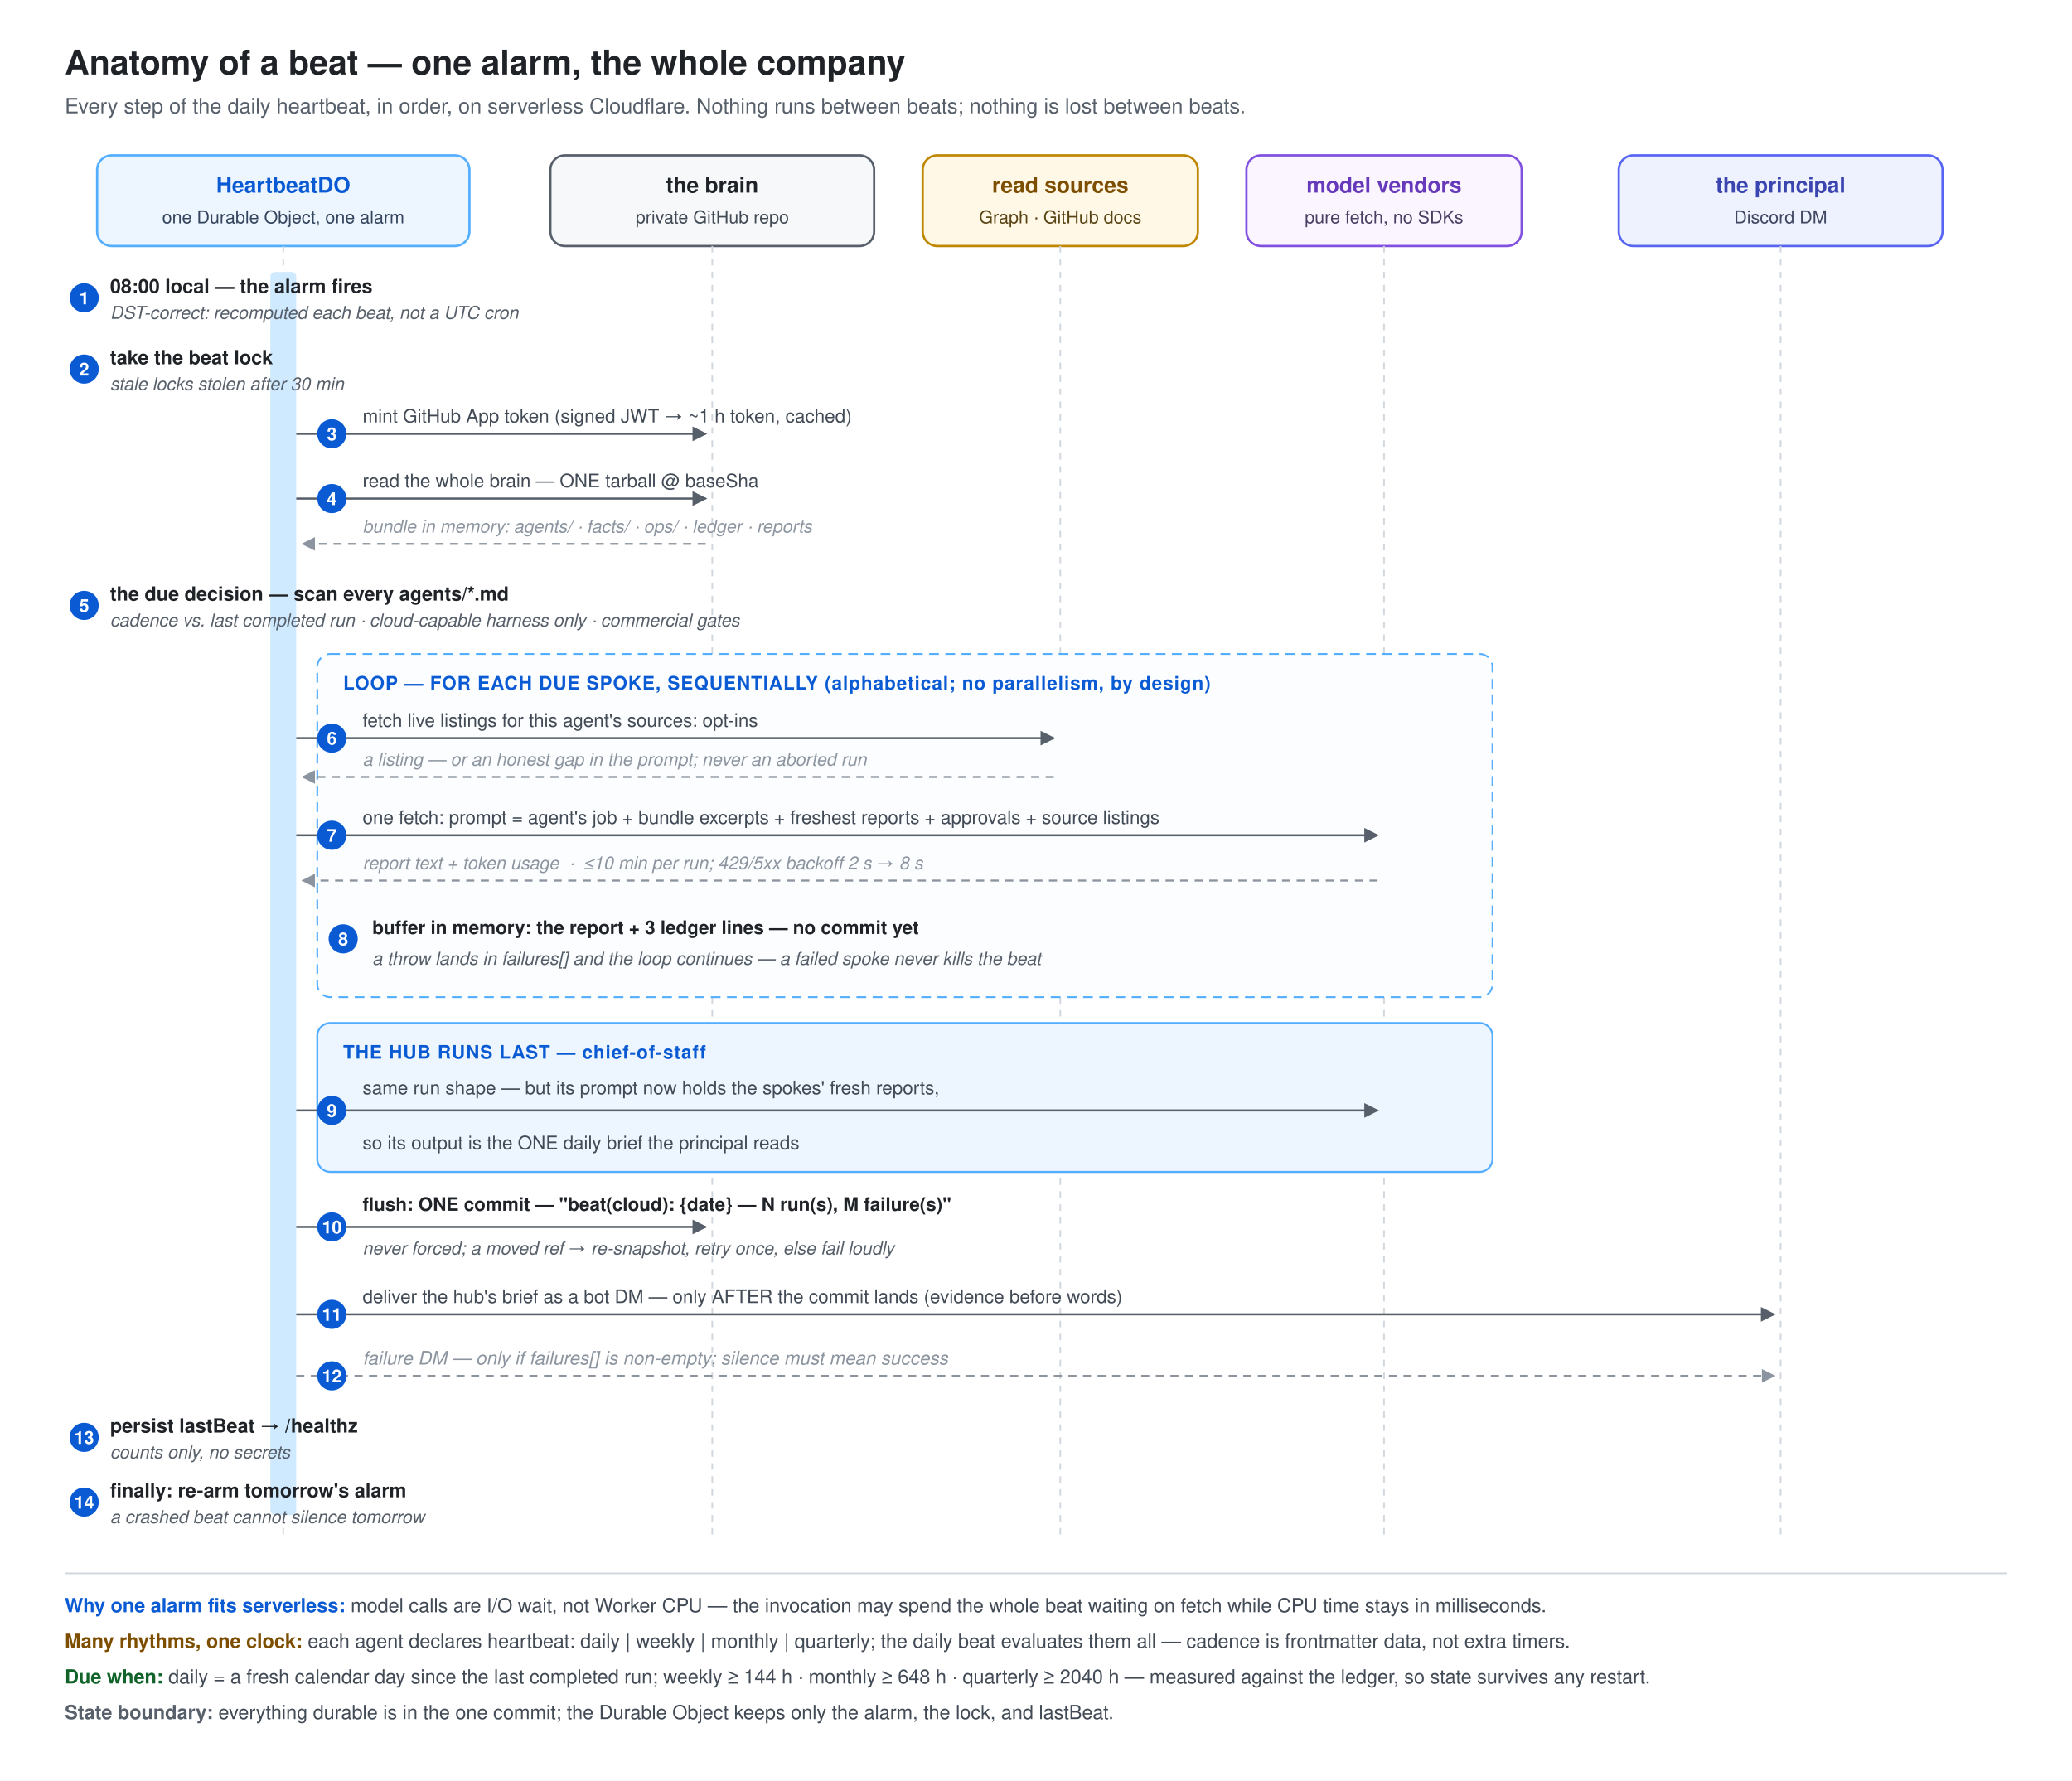
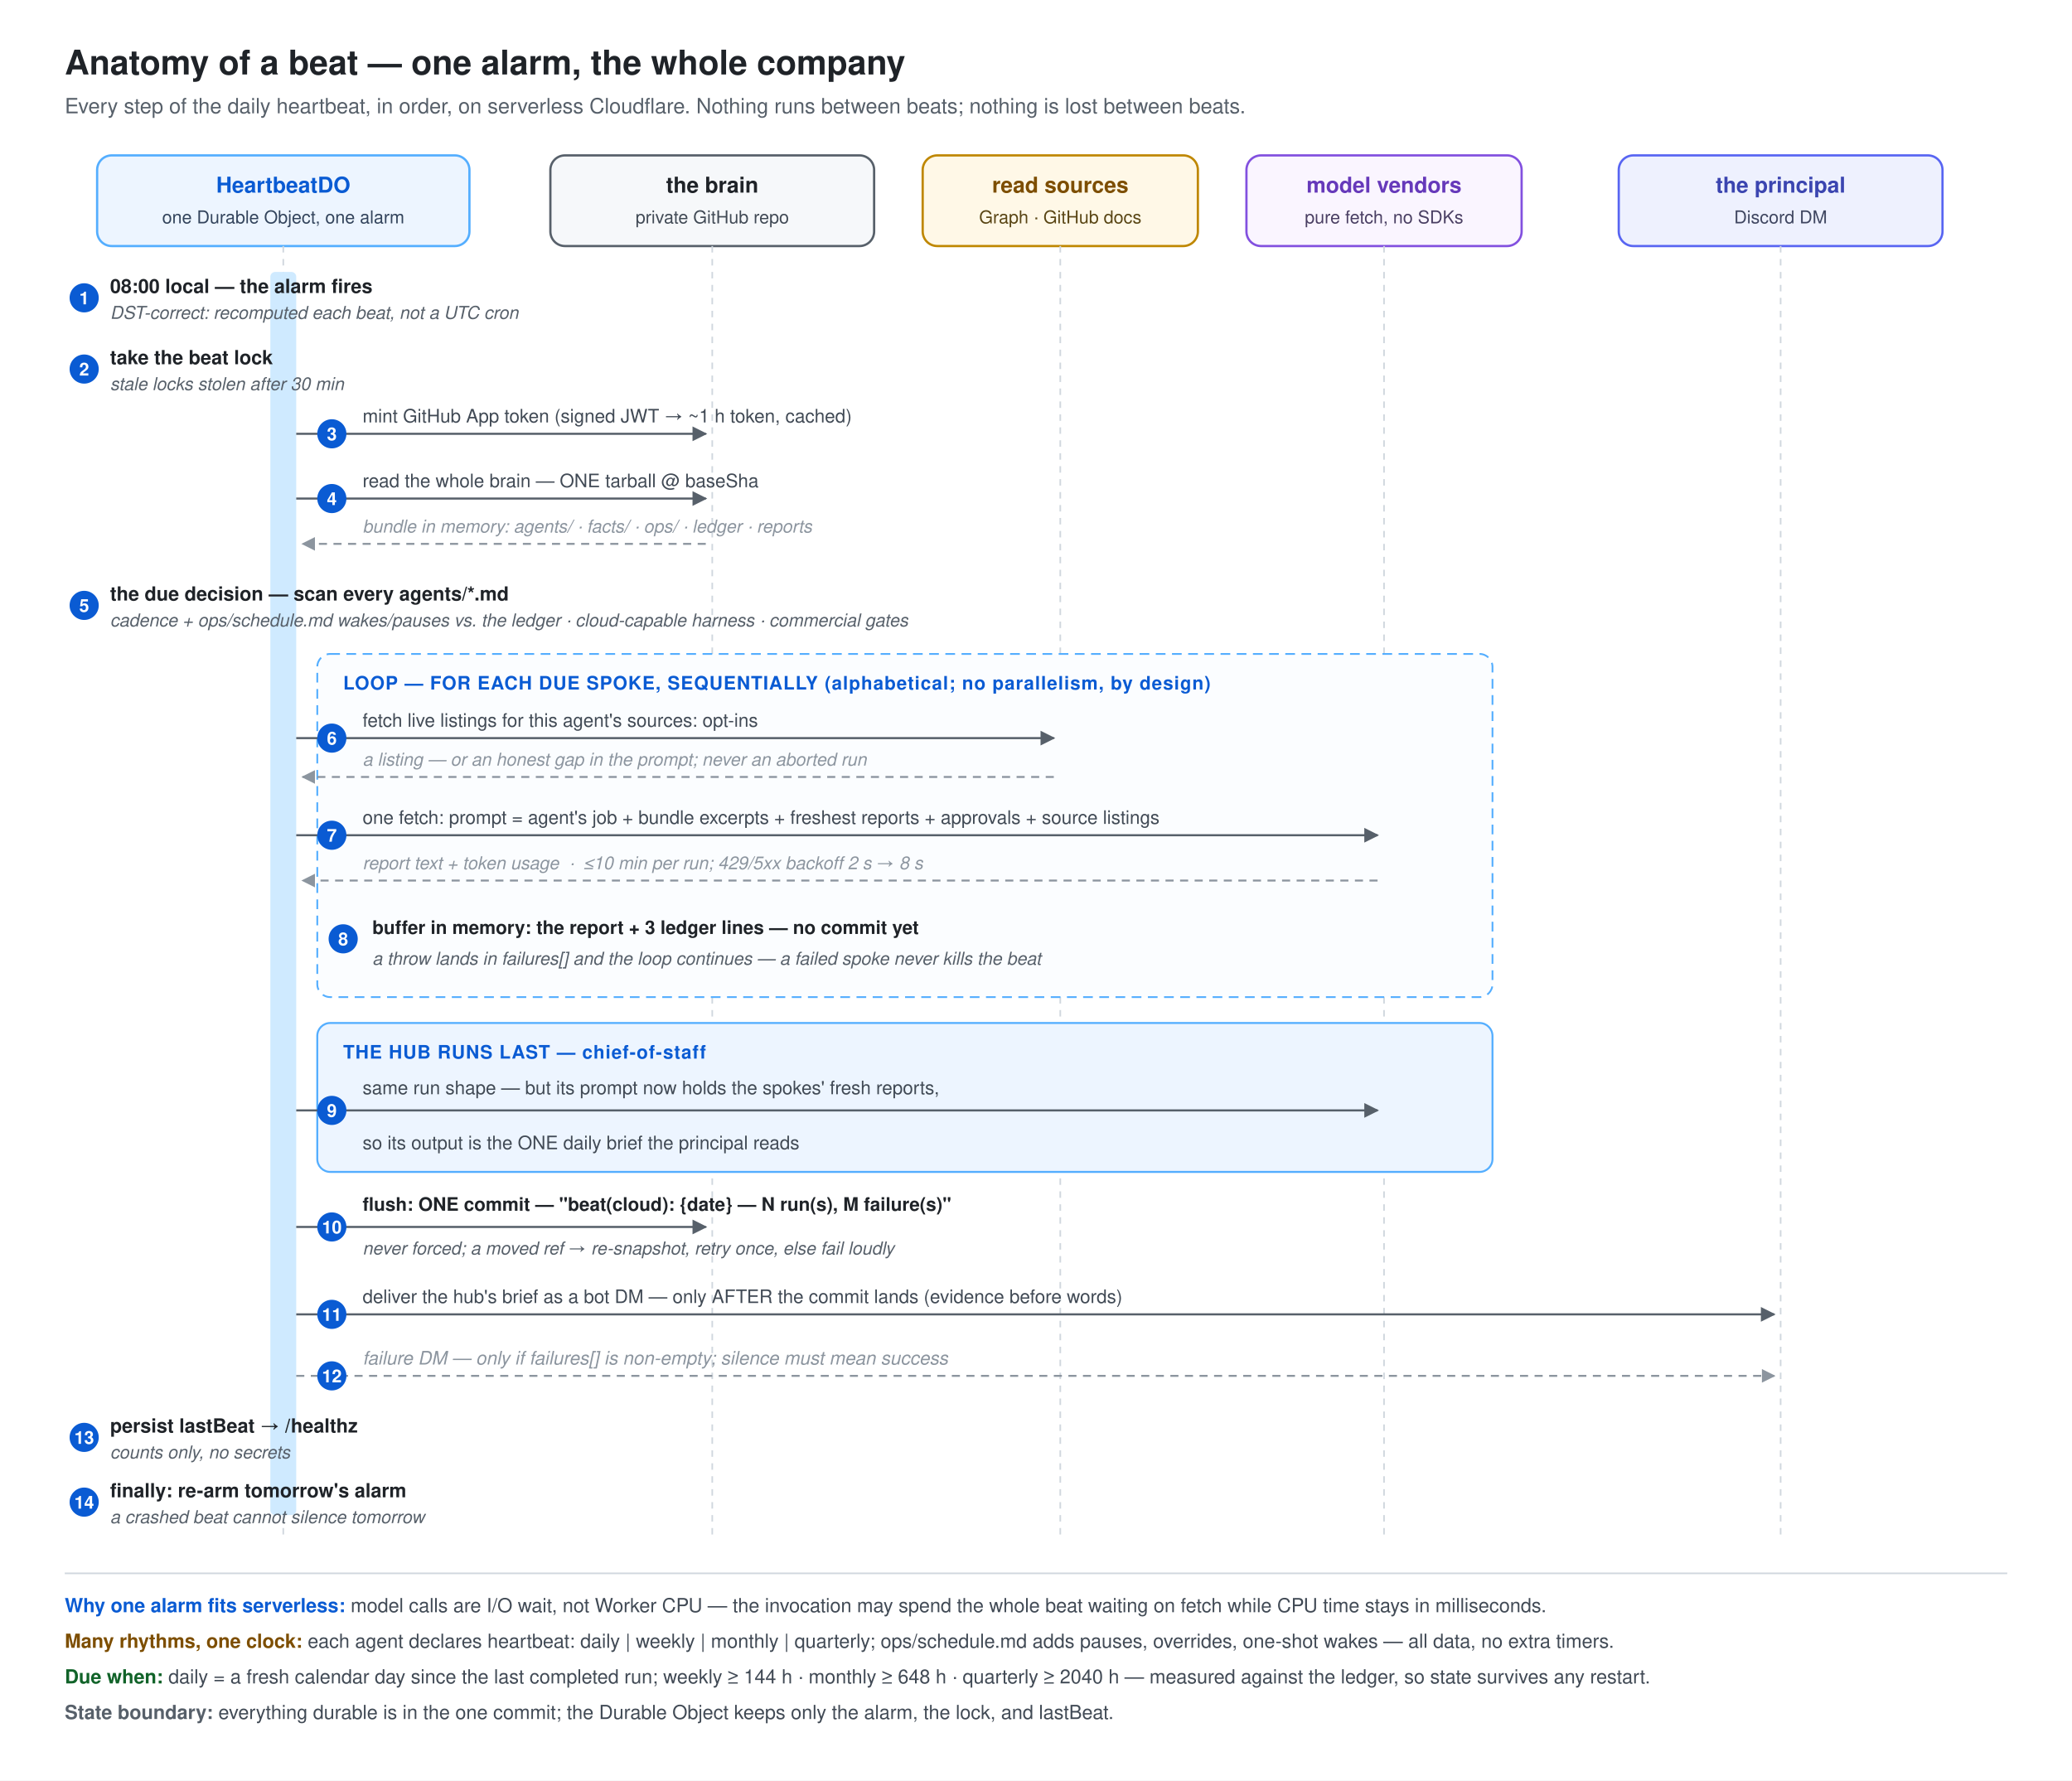
<svg xmlns="http://www.w3.org/2000/svg" viewBox="0 0 1280 1100" font-family="ui-sans-serif, -apple-system, 'Segoe UI', Helvetica, Arial, sans-serif">
  <defs>
    <marker id="hs-ar" viewBox="0 0 10 10" refX="9" refY="5" markerWidth="7" markerHeight="7" orient="auto-start-reverse">
      <path d="M 0 0 L 10 5 L 0 10 z" fill="#57606a" />
    </marker>
    <marker id="hs-ar-d" viewBox="0 0 10 10" refX="9" refY="5" markerWidth="7" markerHeight="7" orient="auto-start-reverse">
      <path d="M 0 0 L 10 5 L 0 10 z" fill="#8c959f" />
    </marker>
  </defs>
  <rect x="0" y="0" width="1280" height="1100" fill="#ffffff" />
  <text x="40" y="46" font-size="21" font-weight="700" fill="#1f2328">Anatomy of a beat — one alarm, the whole company</text>
  <text x="40" y="70" font-size="13" fill="#57606a">Every step of the daily heartbeat, in order, on serverless Cloudflare. Nothing runs between beats; nothing is lost between beats.</text>
  <rect x="60" y="96" width="230" height="56" rx="9" fill="#edf5ff" stroke="#54aeff" stroke-width="1.4" />
  <text x="175" y="119" font-size="13.5" font-weight="700" fill="#0a5bd3" text-anchor="middle">HeartbeatDO</text>
  <text x="175" y="138" font-size="11" fill="#33445c" text-anchor="middle">one Durable Object, one alarm</text>
  <rect x="340" y="96" width="200" height="56" rx="9" fill="#f6f8fa" stroke="#57606a" stroke-width="1.4" />
  <text x="440" y="119" font-size="13.5" font-weight="700" fill="#1f2328" text-anchor="middle">the brain</text>
  <text x="440" y="138" font-size="11" fill="#414a55" text-anchor="middle">private GitHub repo</text>
  <rect x="570" y="96" width="170" height="56" rx="9" fill="#fff8e7" stroke="#bf8700" stroke-width="1.4" />
  <text x="655" y="119" font-size="13.5" font-weight="700" fill="#7d4e00" text-anchor="middle">read sources</text>
  <text x="655" y="138" font-size="11" fill="#594514" text-anchor="middle">Graph · GitHub docs</text>
  <rect x="770" y="96" width="170" height="56" rx="9" fill="#faf5ff" stroke="#8250df" stroke-width="1.4" />
  <text x="855" y="119" font-size="13.5" font-weight="700" fill="#6639ba" text-anchor="middle">model vendors</text>
  <text x="855" y="138" font-size="11" fill="#4a3f63" text-anchor="middle">pure fetch, no SDKs</text>
  <rect x="1000" y="96" width="200" height="56" rx="9" fill="#eef1fe" stroke="#5865f2" stroke-width="1.4" />
  <text x="1100" y="119" font-size="13.5" font-weight="700" fill="#3b45b0" text-anchor="middle">the principal</text>
  <text x="1100" y="138" font-size="11" fill="#3f4660" text-anchor="middle">Discord DM</text>
  <line x1="175" y1="152" x2="175" y2="948" stroke="#d0d7de" stroke-dasharray="4 4" />
  <line x1="440" y1="152" x2="440" y2="948" stroke="#d0d7de" stroke-dasharray="4 4" />
  <line x1="655" y1="152" x2="655" y2="948" stroke="#d0d7de" stroke-dasharray="4 4" />
  <line x1="855" y1="152" x2="855" y2="948" stroke="#d0d7de" stroke-dasharray="4 4" />
  <line x1="1100" y1="152" x2="1100" y2="948" stroke="#d0d7de" stroke-dasharray="4 4" />
  <rect x="196" y="404" width="726" height="212" rx="8" fill="#fbfdff" stroke="#54aeff" stroke-width="1.1" stroke-dasharray="6 4" />
  <text x="212" y="426" font-size="11.5" font-weight="700" fill="#0a5bd3" letter-spacing="0.5">LOOP — FOR EACH DUE SPOKE, SEQUENTIALLY (alphabetical; no parallelism, by design)</text>
  <rect x="196" y="632" width="726" height="92" rx="8" fill="#edf5ff" stroke="#54aeff" stroke-width="1.2" />
  <text x="212" y="654" font-size="11.5" font-weight="700" fill="#0a5bd3" letter-spacing="0.5">THE HUB RUNS LAST — chief-of-staff</text>
  <rect x="167" y="168" width="16" height="768" rx="3" fill="#cfeaff" />
  <circle cx="52" cy="184" r="9" fill="#0a5bd3" />
  <text x="52" y="188" font-size="11" fill="#ffffff" text-anchor="middle" font-weight="700">1</text>
  <text x="68" y="181" font-size="12" font-weight="600" fill="#1f2328">08:00 local — the alarm fires</text>
  <text x="68" y="197" font-size="11" fill="#57606a" font-style="italic">DST-correct: recomputed each beat, not a UTC cron</text>
  <circle cx="52" cy="228" r="9" fill="#0a5bd3" />
  <text x="52" y="232" font-size="11" fill="#ffffff" text-anchor="middle" font-weight="700">2</text>
  <text x="68" y="225" font-size="12" font-weight="600" fill="#1f2328">take the beat lock</text>
  <text x="68" y="241" font-size="11" fill="#57606a" font-style="italic">stale locks stolen after 30 min</text>
  <path d="M 183 268 L 436 268" stroke="#57606a" stroke-width="1.3" fill="none" marker-end="url(#hs-ar)" />
  <circle cx="205" cy="268" r="9" fill="#0a5bd3" />
  <text x="205" y="272" font-size="11" fill="#ffffff" text-anchor="middle" font-weight="700">3</text>
  <text x="224" y="261" font-size="11.5" fill="#414a55">mint GitHub App token (signed JWT → ~1 h token, cached)</text>
  <path d="M 183 308 L 436 308" stroke="#57606a" stroke-width="1.3" fill="none" marker-end="url(#hs-ar)" />
  <circle cx="205" cy="308" r="9" fill="#0a5bd3" />
  <text x="205" y="312" font-size="11" fill="#ffffff" text-anchor="middle" font-weight="700">4</text>
  <text x="224" y="301" font-size="11.5" fill="#414a55">read the whole brain — ONE tarball @ baseSha</text>
  <path d="M 436 336 L 187 336" stroke="#8c959f" stroke-width="1.2" fill="none" stroke-dasharray="5 4" marker-end="url(#hs-ar-d)" />
  <text x="224" y="329" font-size="11" fill="#8c959f" font-style="italic">bundle in memory: agents/ · facts/ · ops/ · ledger · reports</text>
  <circle cx="52" cy="374" r="9" fill="#0a5bd3" />
  <text x="52" y="378" font-size="11" fill="#ffffff" text-anchor="middle" font-weight="700">5</text>
  <text x="68" y="371" font-size="12" font-weight="600" fill="#1f2328">the due decision — scan every agents/*.md</text>
-   <text x="68" y="387" font-size="11" fill="#57606a" font-style="italic">cadence vs. last completed run · cloud-capable harness only · commercial gates</text>
+   <text x="68" y="387" font-size="11" fill="#57606a" font-style="italic">cadence + ops/schedule.md wakes/pauses vs. the ledger · cloud-capable harness · commercial gates</text>
  <path d="M 183 456 L 651 456" stroke="#57606a" stroke-width="1.3" fill="none" marker-end="url(#hs-ar)" />
  <circle cx="205" cy="456" r="9" fill="#0a5bd3" />
  <text x="205" y="460" font-size="11" fill="#ffffff" text-anchor="middle" font-weight="700">6</text>
  <text x="224" y="449" font-size="11.5" fill="#414a55">fetch live listings for this agent's sources: opt-ins</text>
  <path d="M 651 480 L 187 480" stroke="#8c959f" stroke-width="1.2" fill="none" stroke-dasharray="5 4" marker-end="url(#hs-ar-d)" />
  <text x="224" y="473" font-size="11" fill="#8c959f" font-style="italic">a listing — or an honest gap in the prompt; never an aborted run</text>
  <path d="M 183 516 L 851 516" stroke="#57606a" stroke-width="1.3" fill="none" marker-end="url(#hs-ar)" />
  <circle cx="205" cy="516" r="9" fill="#0a5bd3" />
  <text x="205" y="520" font-size="11" fill="#ffffff" text-anchor="middle" font-weight="700">7</text>
  <text x="224" y="509" font-size="11.5" fill="#414a55">one fetch: prompt = agent's job + bundle excerpts + freshest reports + approvals + source listings</text>
  <path d="M 851 544 L 187 544" stroke="#8c959f" stroke-width="1.2" fill="none" stroke-dasharray="5 4" marker-end="url(#hs-ar-d)" />
  <text x="224" y="537" font-size="11" fill="#8c959f" font-style="italic">report text + token usage  ·  ≤10 min per run; 429/5xx backoff 2 s → 8 s</text>
  <circle cx="212" cy="580" r="9" fill="#0a5bd3" />
  <text x="212" y="584" font-size="11" fill="#ffffff" text-anchor="middle" font-weight="700">8</text>
  <text x="230" y="577" font-size="11.5" font-weight="600" fill="#1f2328">buffer in memory: the report + 3 ledger lines — no commit yet</text>
  <text x="230" y="596" font-size="11" fill="#57606a" font-style="italic">a throw lands in failures[] and the loop continues — a failed spoke never kills the beat</text>
  <path d="M 183 686 L 851 686" stroke="#57606a" stroke-width="1.3" fill="none" marker-end="url(#hs-ar)" />
  <circle cx="205" cy="686" r="9" fill="#0a5bd3" />
  <text x="205" y="690" font-size="11" fill="#ffffff" text-anchor="middle" font-weight="700">9</text>
  <text x="224" y="676" font-size="11.5" fill="#414a55">same run shape — but its prompt now holds the spokes' fresh reports,</text>
  <text x="224" y="710" font-size="11.5" fill="#414a55">so its output is the ONE daily brief the principal reads</text>
  <path d="M 183 758 L 436 758" stroke="#57606a" stroke-width="1.3" fill="none" marker-end="url(#hs-ar)" />
  <circle cx="205" cy="758" r="9" fill="#0a5bd3" />
  <text x="205" y="762" font-size="11" fill="#ffffff" text-anchor="middle" font-weight="700">10</text>
  <text x="224" y="748" font-size="11.5" font-weight="600" fill="#1f2328">flush: ONE commit — "beat(cloud): {date} — N run(s), M failure(s)"</text>
  <text x="224" y="775" font-size="11" fill="#57606a" font-style="italic">never forced; a moved ref → re-snapshot, retry once, else fail loudly</text>
  <path d="M 183 812 L 1096 812" stroke="#57606a" stroke-width="1.3" fill="none" marker-end="url(#hs-ar)" />
  <circle cx="205" cy="812" r="9" fill="#0a5bd3" />
  <text x="205" y="816" font-size="11" fill="#ffffff" text-anchor="middle" font-weight="700">11</text>
  <text x="224" y="805" font-size="11.5" fill="#414a55">deliver the hub's brief as a bot DM — only AFTER the commit lands (evidence before words)</text>
  <path d="M 183 850 L 1096 850" stroke="#8c959f" stroke-width="1.2" fill="none" stroke-dasharray="5 4" marker-end="url(#hs-ar-d)" />
  <circle cx="205" cy="850" r="9" fill="#0a5bd3" />
  <text x="205" y="854" font-size="11" fill="#ffffff" text-anchor="middle" font-weight="700">12</text>
  <text x="224" y="843" font-size="11.5" fill="#8c959f" font-style="italic">failure DM — only if failures[] is non-empty; silence must mean success</text>
  <circle cx="52" cy="888" r="9" fill="#0a5bd3" />
  <text x="52" y="892" font-size="11" fill="#ffffff" text-anchor="middle" font-weight="700">13</text>
  <text x="68" y="885" font-size="12" font-weight="600" fill="#1f2328">persist lastBeat → /healthz</text>
  <text x="68" y="901" font-size="11" fill="#57606a" font-style="italic">counts only, no secrets</text>
  <circle cx="52" cy="928" r="9" fill="#0a5bd3" />
  <text x="52" y="932" font-size="11" fill="#ffffff" text-anchor="middle" font-weight="700">14</text>
  <text x="68" y="925" font-size="12" font-weight="600" fill="#1f2328">finally: re-arm tomorrow's alarm</text>
  <text x="68" y="941" font-size="11" fill="#57606a" font-style="italic">a crashed beat cannot silence tomorrow</text>
  <line x1="40" y1="972" x2="1240" y2="972" stroke="#d0d7de" />
  <text x="40" y="996" font-size="12" fill="#414a55">
    <tspan font-weight="700" fill="#0a5bd3">Why one alarm fits serverless:</tspan> model calls are I/O wait, not Worker CPU — the invocation may spend the whole beat waiting on fetch while CPU time stays in milliseconds.</text>
  <text x="40" y="1018" font-size="12" fill="#414a55">
-     <tspan font-weight="700" fill="#7d4e00">Many rhythms, one clock:</tspan> each agent declares heartbeat: daily | weekly | monthly | quarterly; the daily beat evaluates them all — cadence is frontmatter data, not extra timers.</text>
+     <tspan font-weight="700" fill="#7d4e00">Many rhythms, one clock:</tspan> each agent declares heartbeat: daily | weekly | monthly | quarterly; ops/schedule.md adds pauses, overrides, one-shot wakes — all data, no extra timers.</text>
  <text x="40" y="1040" font-size="12" fill="#414a55">
    <tspan font-weight="700" fill="#116329">Due when:</tspan> daily = a fresh calendar day since the last completed run; weekly ≥ 144 h · monthly ≥ 648 h · quarterly ≥ 2040 h — measured against the ledger, so state survives any restart.</text>
  <text x="40" y="1062" font-size="12" fill="#414a55">
    <tspan font-weight="700" fill="#57606a">State boundary:</tspan> everything durable is in the one commit; the Durable Object keeps only the alarm, the lock, and lastBeat.</text>
</svg>
